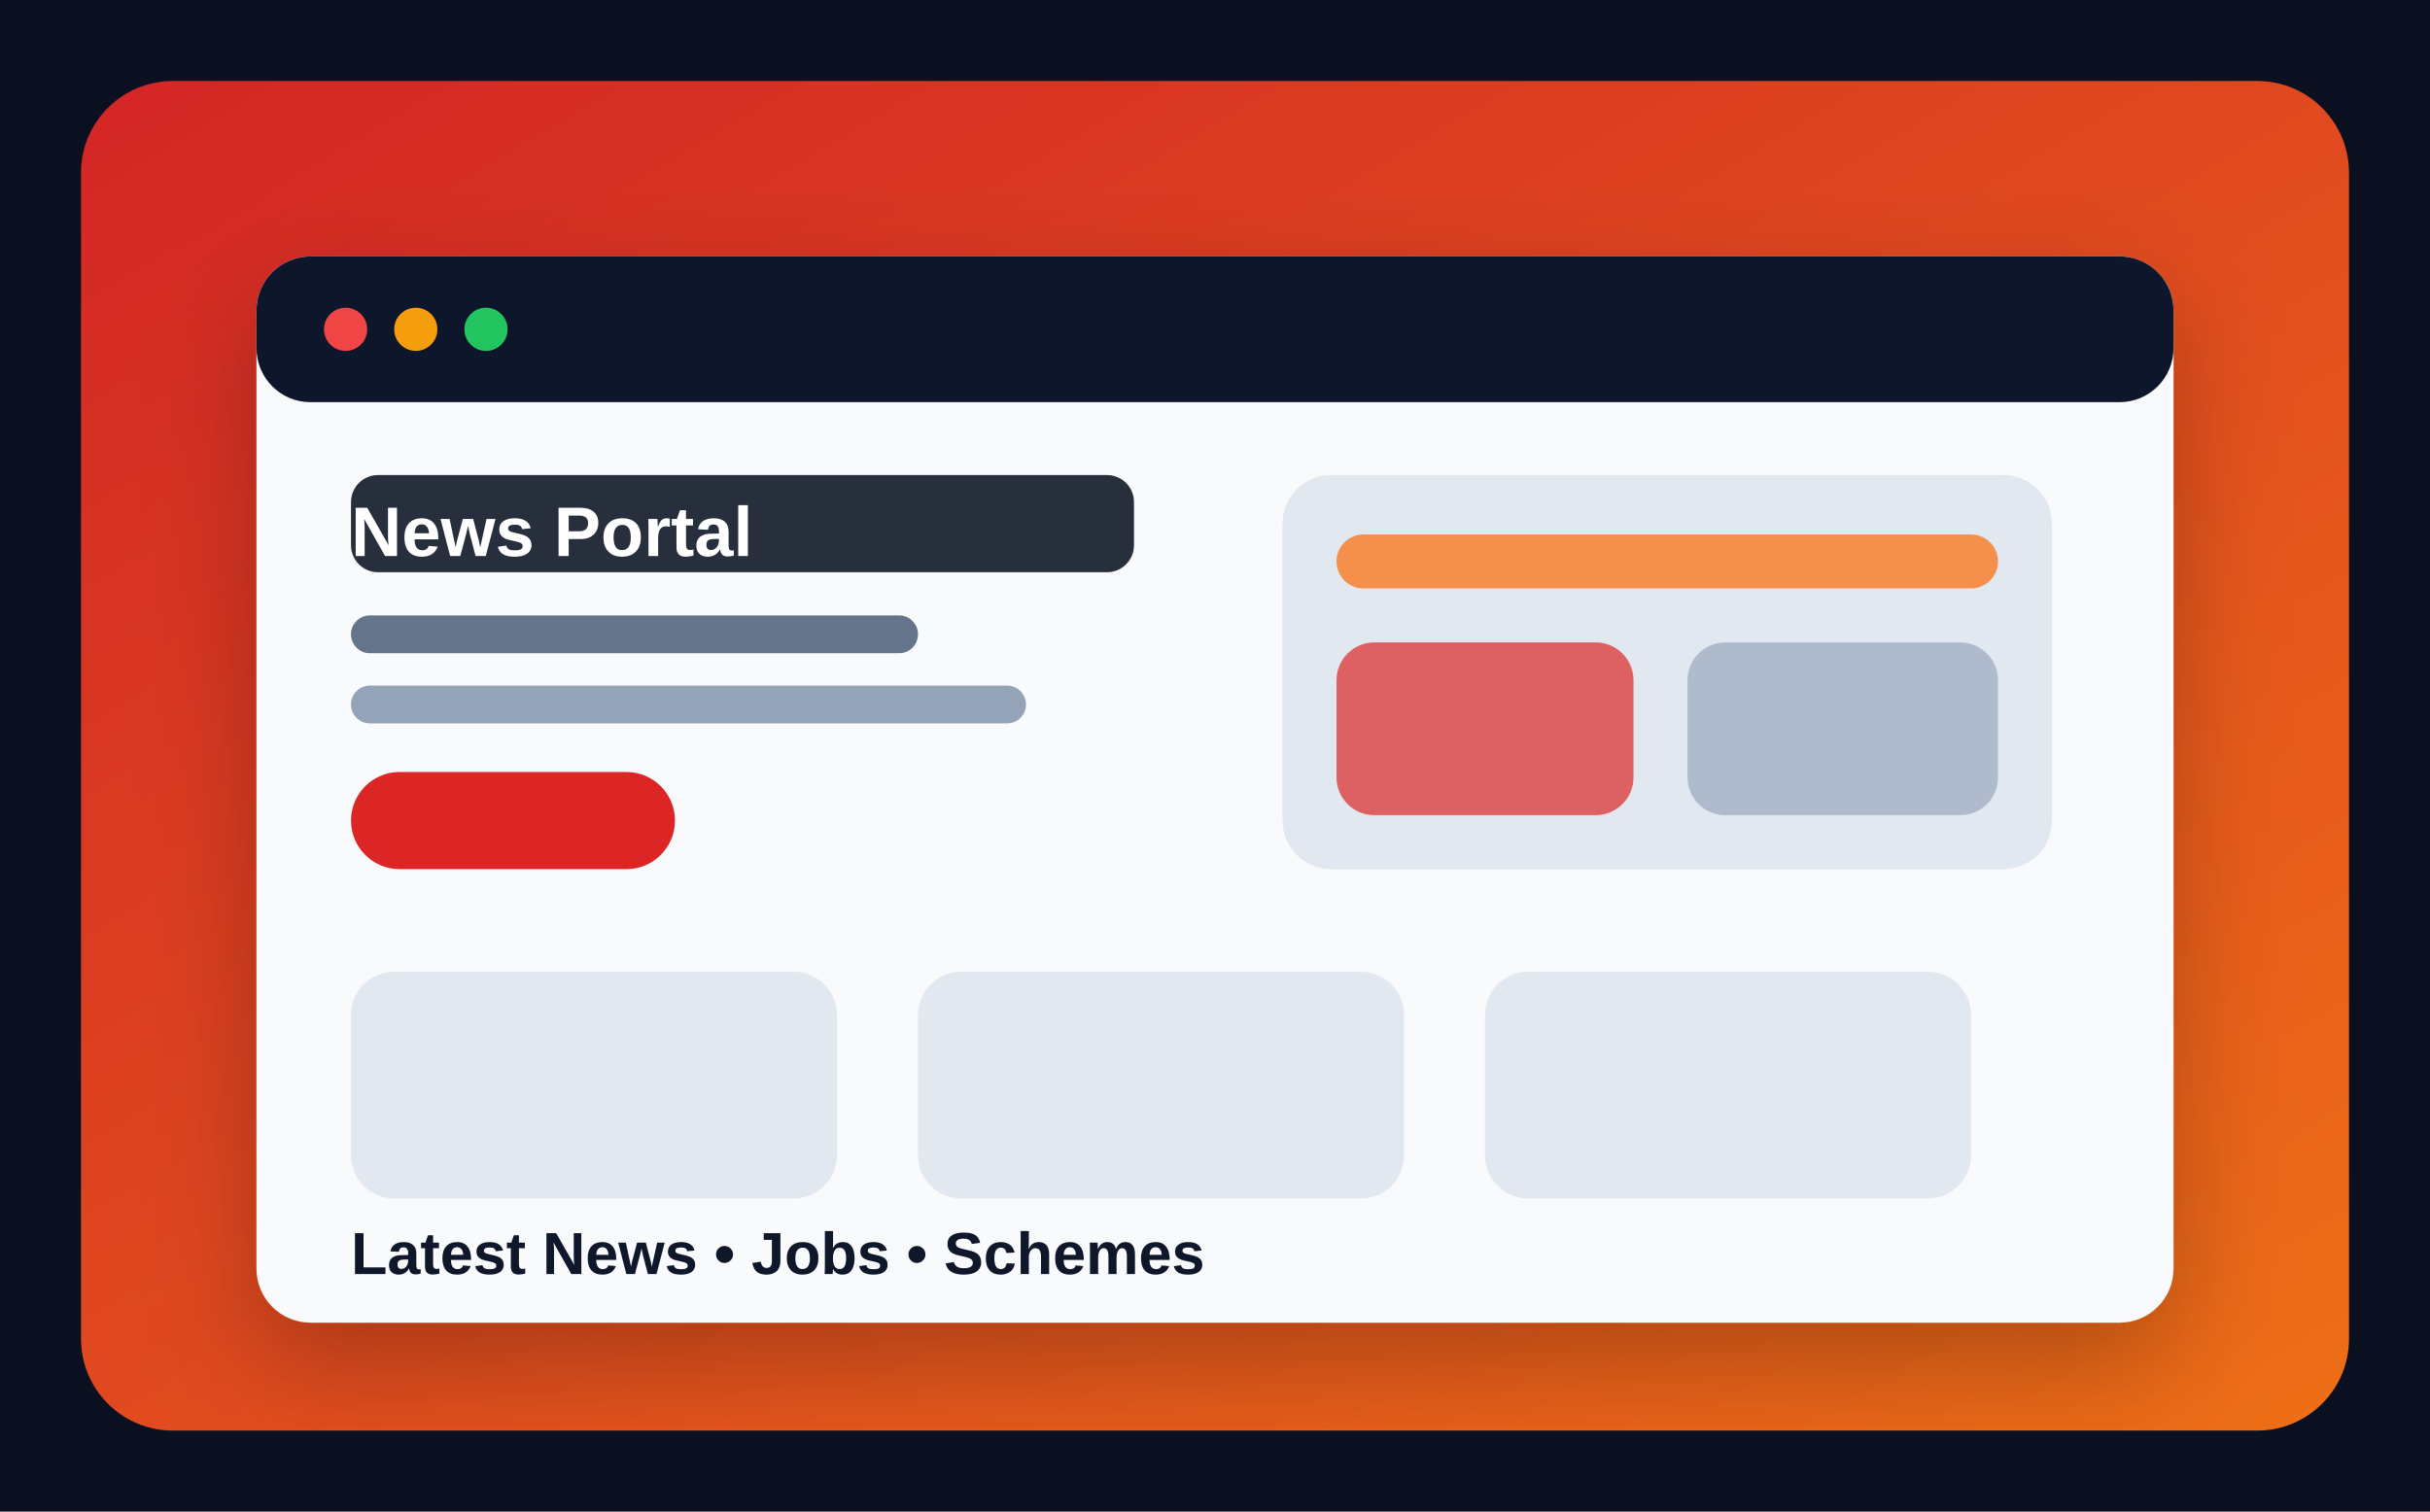
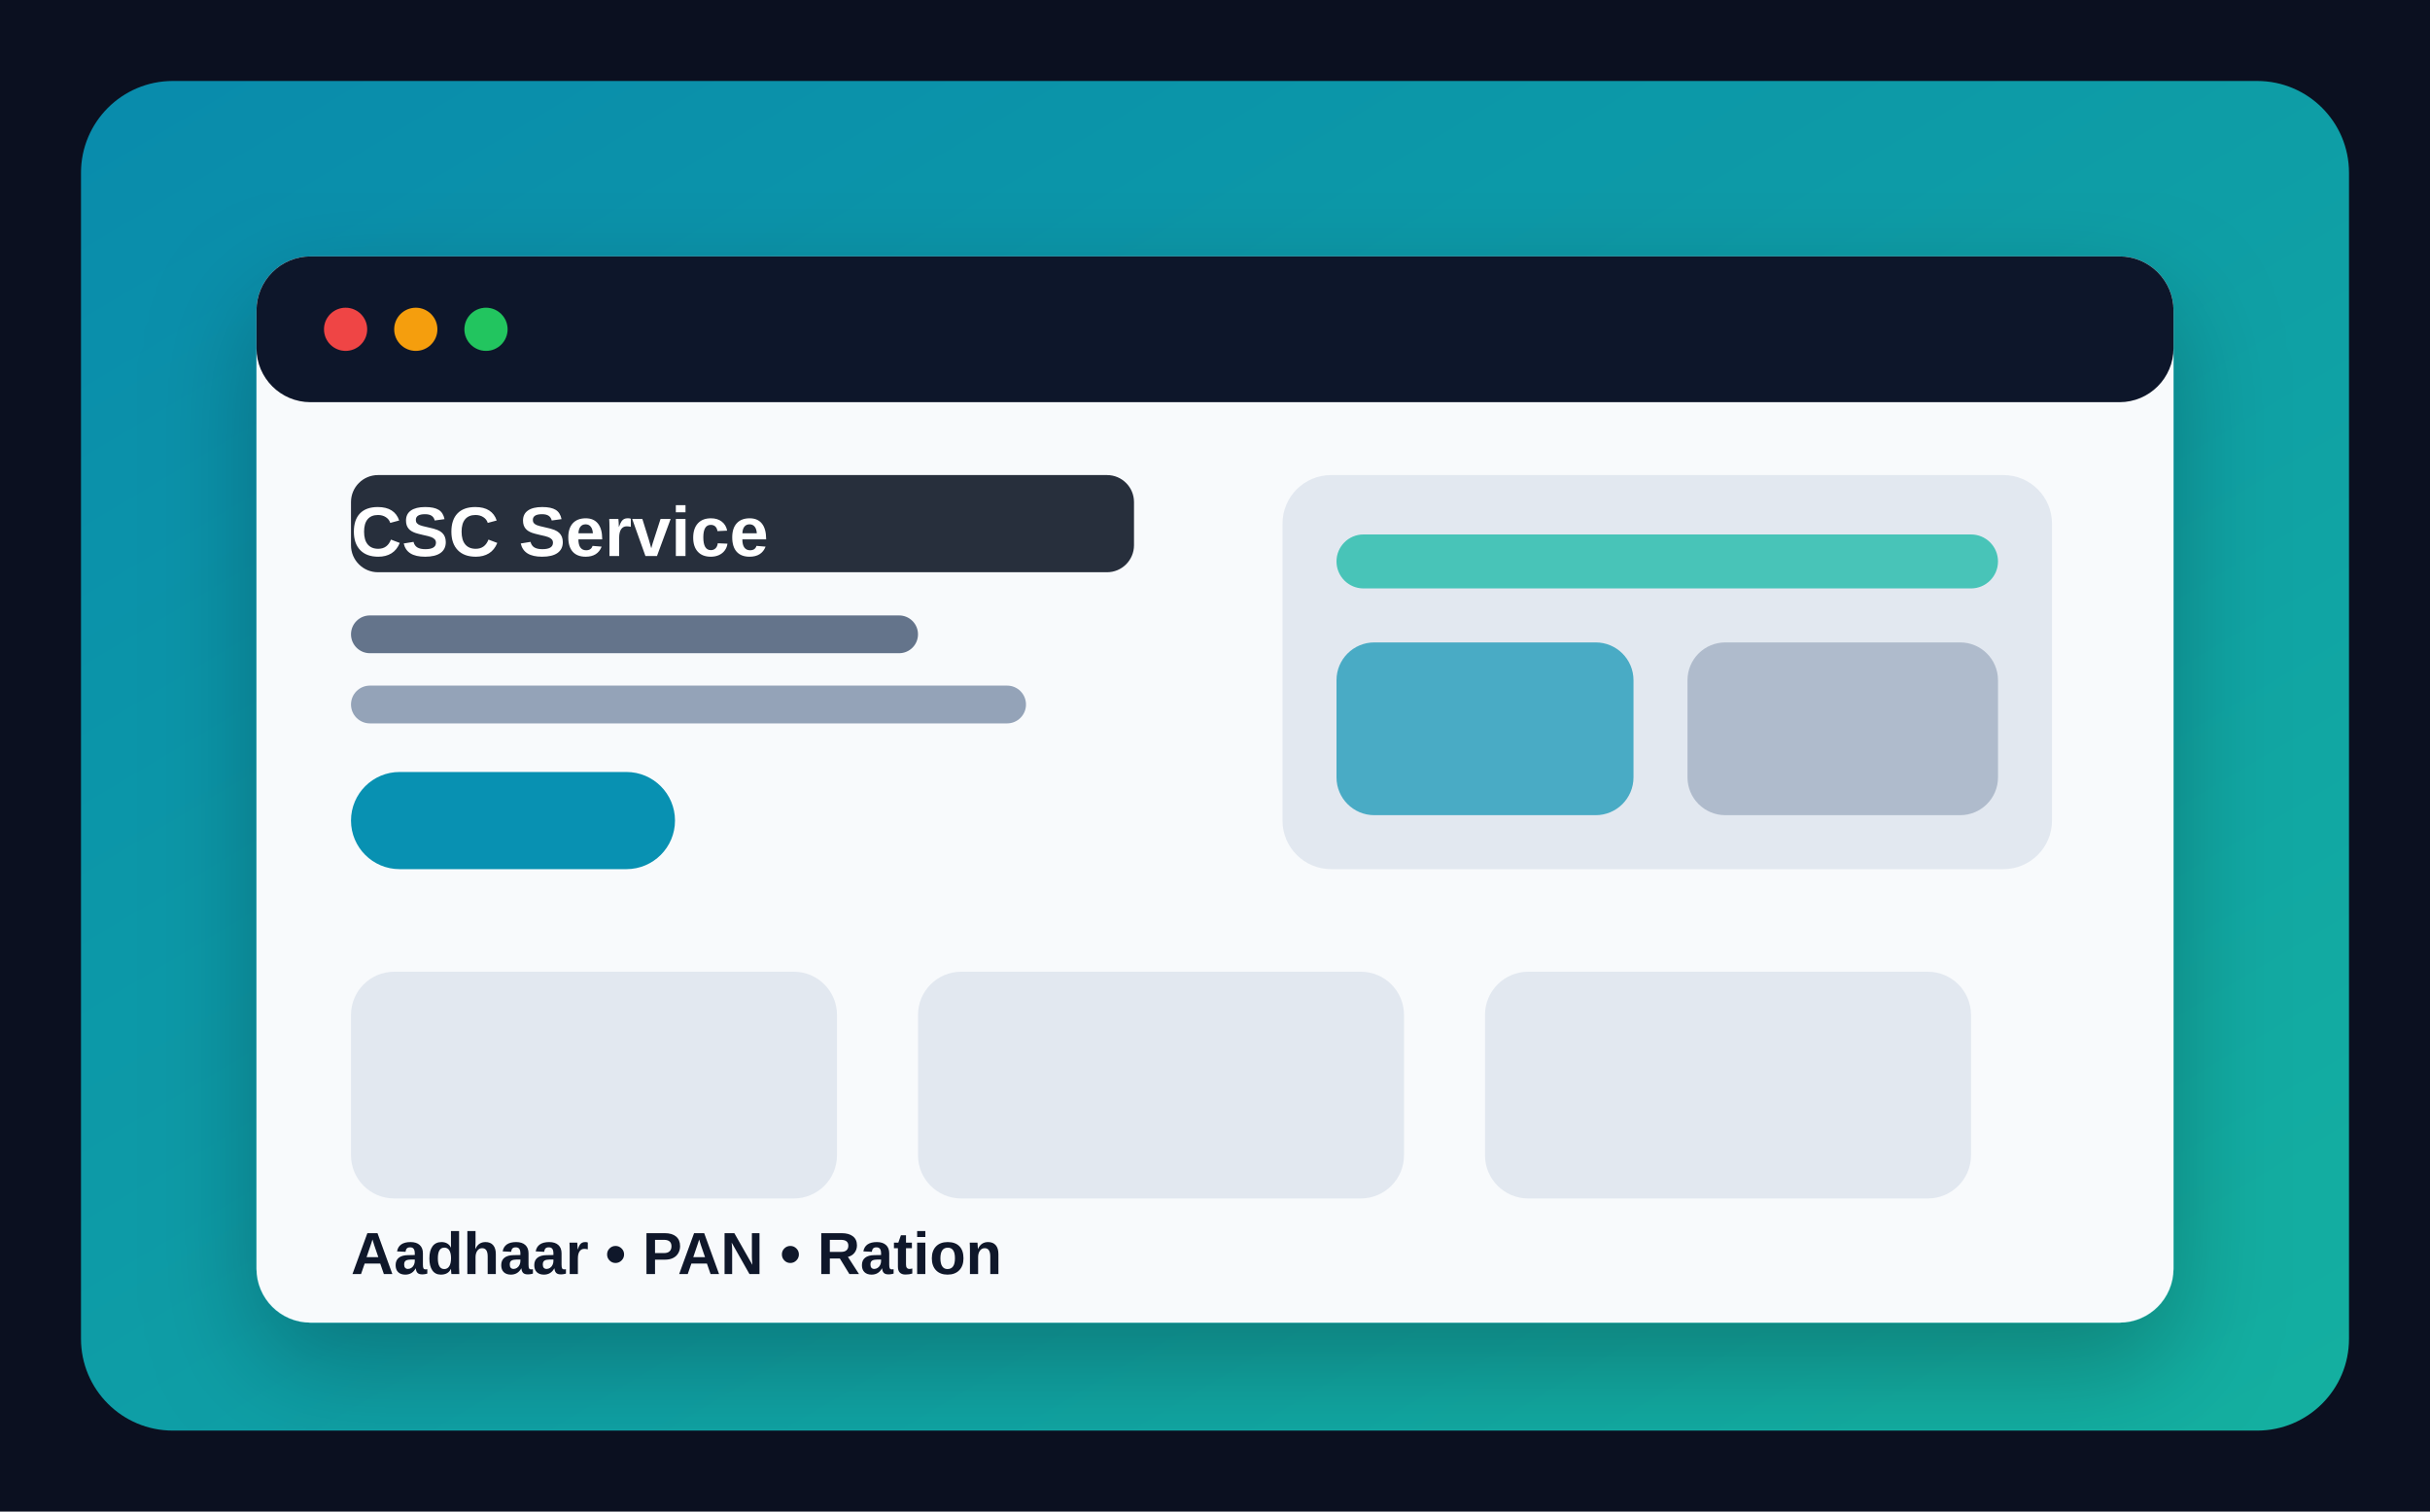
<svg xmlns="http://www.w3.org/2000/svg" width="900" height="560" viewBox="0 0 900 560">
  <defs>
    <linearGradient id="g" x1="0" y1="0" x2="1" y2="1">
-       <stop stop-color="#dc2626" />
-       <stop offset="1" stop-color="#f97316" />
+       <stop stop-color="#0891b2" />
+       <stop offset="1" stop-color="#14b8a6" />
    </linearGradient>
    <filter id="s">
      <feDropShadow dx="0" dy="16" stdDeviation="20" flood-opacity=".25" />
    </filter>
  </defs>
  <rect width="900" height="560" fill="#0b1020" />
  <rect x="30" y="30" width="840" height="500" rx="34" fill="url(#g)" opacity=".95" />
  <g filter="url(#s)">
    <rect x="95" y="95" width="710" height="395" rx="20" fill="#f8fafc" />
    <rect x="95" y="95" width="710" height="54" rx="20" fill="#0f172a" />
    <circle cx="128" cy="122" r="8" fill="#ef4444" />
    <circle cx="154" cy="122" r="8" fill="#f59e0b" />
    <circle cx="180" cy="122" r="8" fill="#22c55e" />
  </g>
  <rect x="130" y="176" width="290" height="36" rx="10" fill="#111827" opacity=".9" />
  <rect x="130" y="228" width="210" height="14" rx="7" fill="#64748b" />
  <rect x="130" y="254" width="250" height="14" rx="7" fill="#94a3b8" />
-   <rect x="130" y="286" width="120" height="36" rx="18" fill="#dc2626" />
+   <rect x="130" y="286" width="120" height="36" rx="18" fill="#0891b2" />
  <rect x="475" y="176" width="285" height="146" rx="18" fill="#e2e8f0" />
-   <rect x="495" y="198" width="245" height="20" rx="10" fill="#f97316" opacity=".75" />
-   <rect x="495" y="238" width="110" height="64" rx="14" fill="#dc2626" opacity=".70" />
+   <rect x="495" y="198" width="245" height="20" rx="10" fill="#14b8a6" opacity=".75" />
+   <rect x="495" y="238" width="110" height="64" rx="14" fill="#0891b2" opacity=".70" />
  <rect x="625" y="238" width="115" height="64" rx="14" fill="#94a3b8" opacity=".65" />
  <rect x="130" y="360" width="180" height="84" rx="16" fill="#e2e8f0" />
  <rect x="340" y="360" width="180" height="84" rx="16" fill="#e2e8f0" />
  <rect x="550" y="360" width="180" height="84" rx="16" fill="#e2e8f0" />
-   <text x="130" y="206" font-family="Arial, sans-serif" font-size="26" font-weight="800" fill="#fff">News Portal</text>
-   <text x="130" y="472" font-family="Arial, sans-serif" font-size="22" font-weight="700" fill="#0f172a">Latest News • Jobs • Schemes</text>
+   <text x="130" y="206" font-family="Arial, sans-serif" font-size="26" font-weight="800" fill="#fff">CSC Service</text>
+   <text x="130" y="472" font-family="Arial, sans-serif" font-size="22" font-weight="700" fill="#0f172a">Aadhaar • PAN • Ration</text>
</svg>
